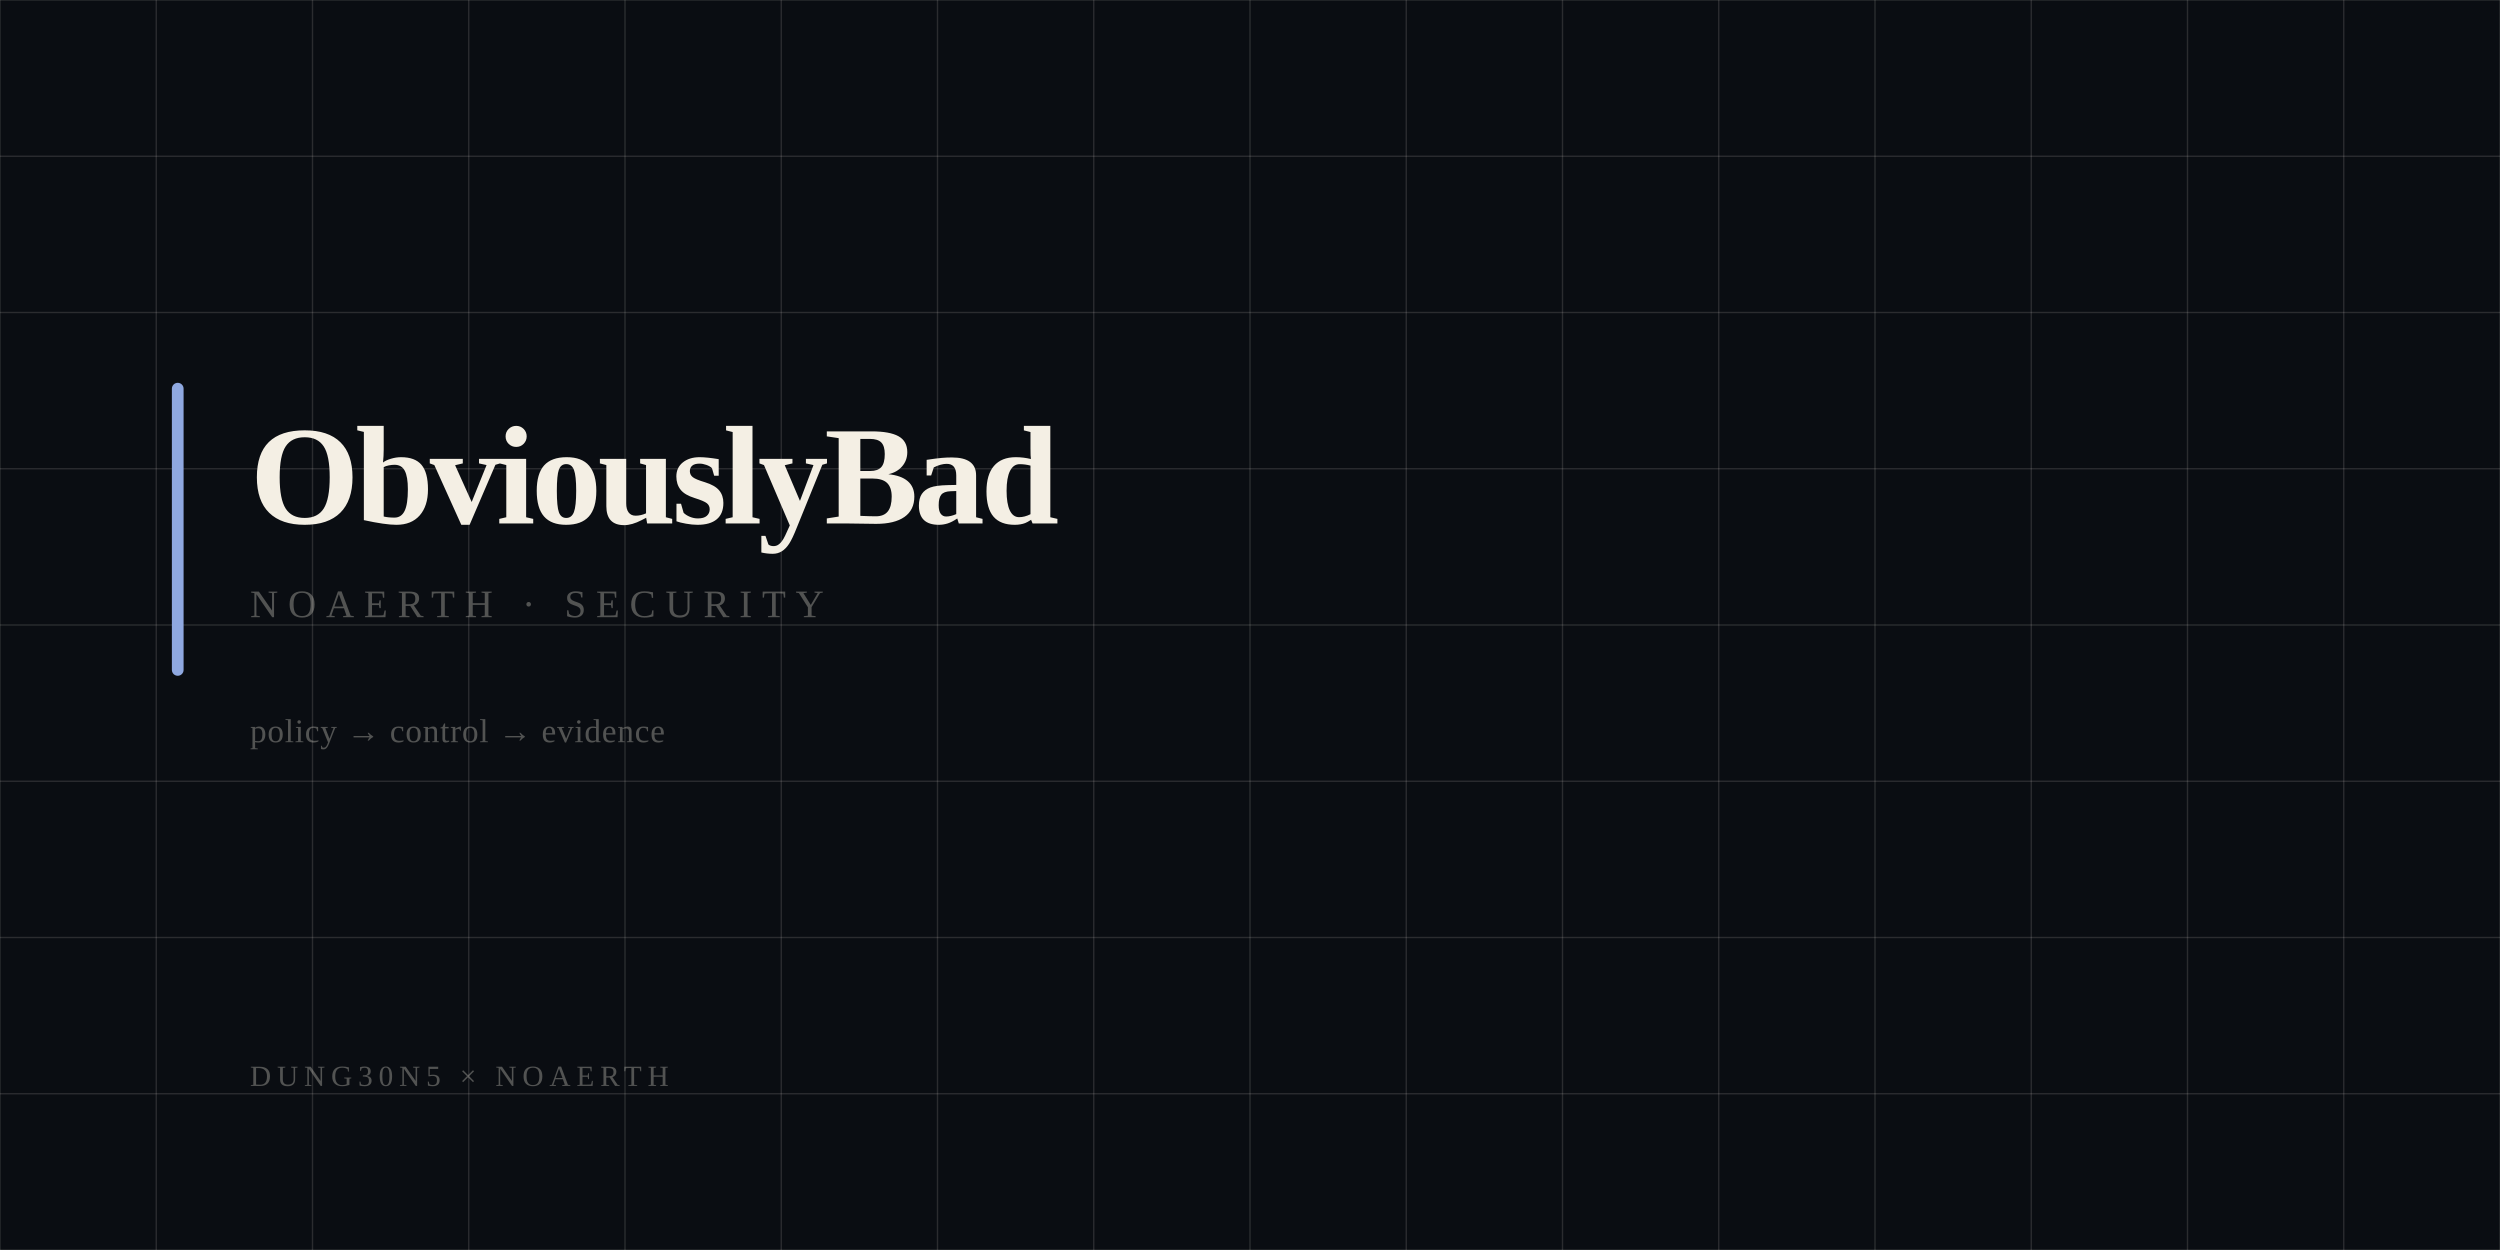
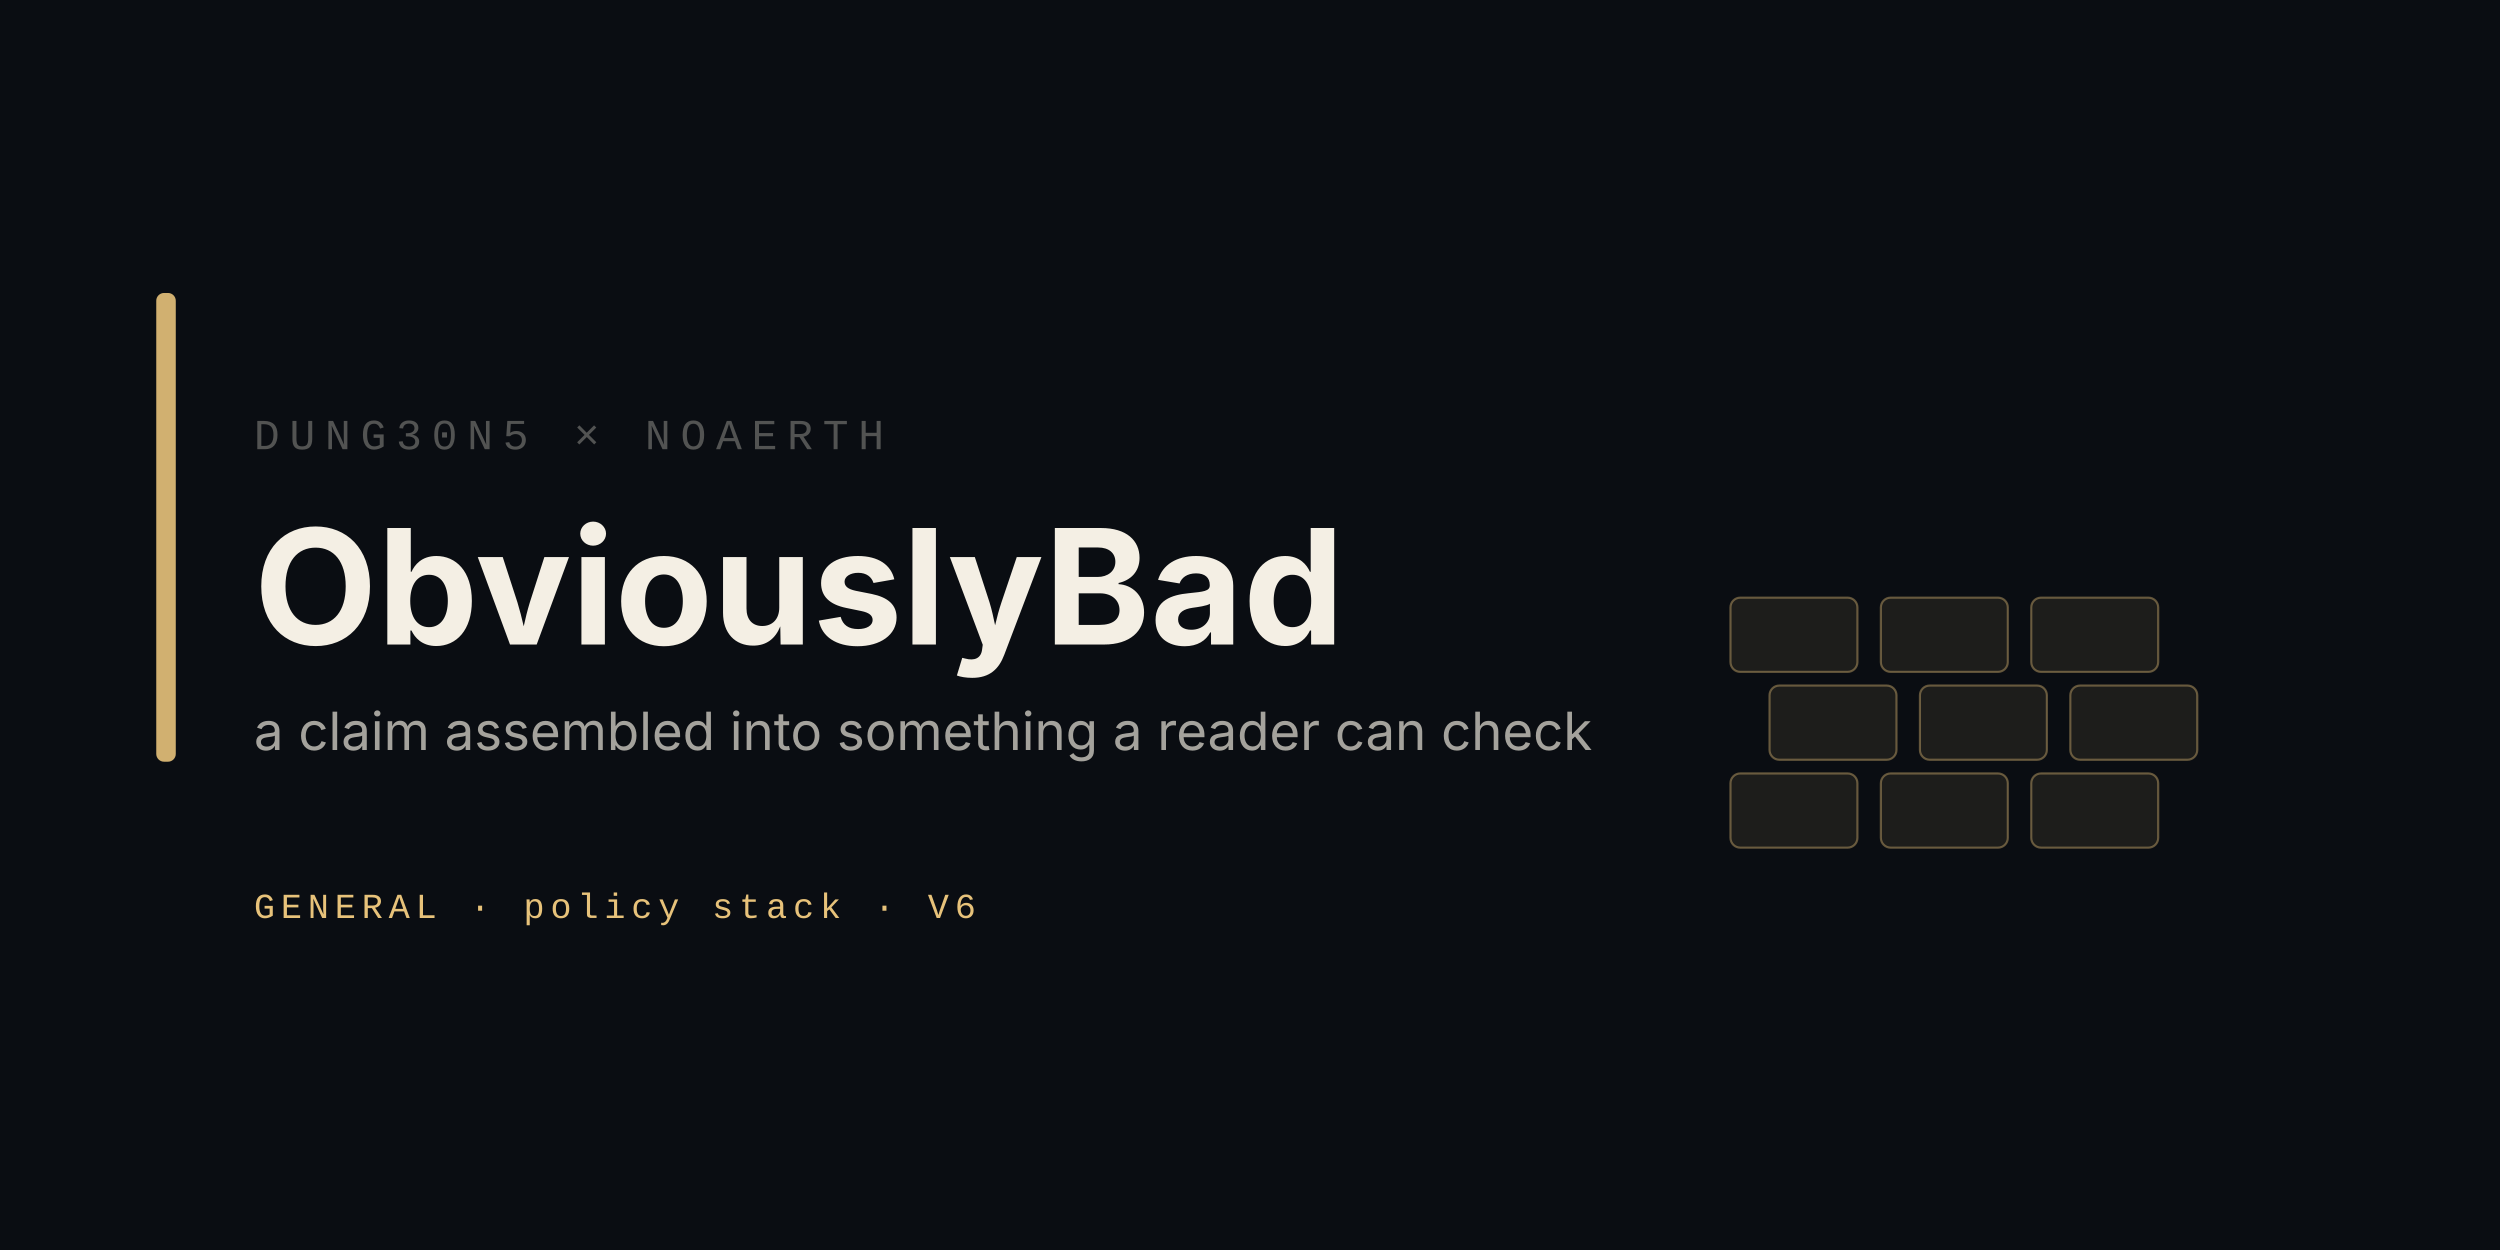
- <svg xmlns="http://www.w3.org/2000/svg" viewBox="0 0 1280 640" width="1280" height="640" role="img" aria-label="ObviouslyBad — NOAERTH project card.">
+ <svg xmlns="http://www.w3.org/2000/svg" viewBox="0 0 1280 640" width="1280" height="640" role="img" aria-label="ObviouslyBad project card">
  <rect width="1280" height="640" fill="#0a0d12" />
-   <line x1="0" y1="0" x2="0" y2="640" stroke="#f4efe424" stroke-width="0.7" />
-   <line x1="80" y1="0" x2="80" y2="640" stroke="#f4efe424" stroke-width="0.7" />
-   <line x1="160" y1="0" x2="160" y2="640" stroke="#f4efe424" stroke-width="0.7" />
-   <line x1="240" y1="0" x2="240" y2="640" stroke="#f4efe424" stroke-width="0.7" />
-   <line x1="320" y1="0" x2="320" y2="640" stroke="#f4efe424" stroke-width="0.7" />
-   <line x1="400" y1="0" x2="400" y2="640" stroke="#f4efe424" stroke-width="0.7" />
-   <line x1="480" y1="0" x2="480" y2="640" stroke="#f4efe424" stroke-width="0.7" />
-   <line x1="560" y1="0" x2="560" y2="640" stroke="#f4efe424" stroke-width="0.7" />
-   <line x1="640" y1="0" x2="640" y2="640" stroke="#f4efe424" stroke-width="0.7" />
-   <line x1="720" y1="0" x2="720" y2="640" stroke="#f4efe424" stroke-width="0.7" />
-   <line x1="800" y1="0" x2="800" y2="640" stroke="#f4efe424" stroke-width="0.7" />
-   <line x1="880" y1="0" x2="880" y2="640" stroke="#f4efe424" stroke-width="0.7" />
-   <line x1="960" y1="0" x2="960" y2="640" stroke="#f4efe424" stroke-width="0.7" />
-   <line x1="1040" y1="0" x2="1040" y2="640" stroke="#f4efe424" stroke-width="0.7" />
-   <line x1="1120" y1="0" x2="1120" y2="640" stroke="#f4efe424" stroke-width="0.7" />
-   <line x1="1200" y1="0" x2="1200" y2="640" stroke="#f4efe424" stroke-width="0.7" />
-   <line x1="1280" y1="0" x2="1280" y2="640" stroke="#f4efe424" stroke-width="0.7" />
-   <line x1="0" y1="0" x2="1280" y2="0" stroke="#f4efe424" stroke-width="0.7" />
-   <line x1="0" y1="80" x2="1280" y2="80" stroke="#f4efe424" stroke-width="0.7" />
-   <line x1="0" y1="160" x2="1280" y2="160" stroke="#f4efe424" stroke-width="0.7" />
-   <line x1="0" y1="240" x2="1280" y2="240" stroke="#f4efe424" stroke-width="0.7" />
-   <line x1="0" y1="320" x2="1280" y2="320" stroke="#f4efe424" stroke-width="0.7" />
-   <line x1="0" y1="400" x2="1280" y2="400" stroke="#f4efe424" stroke-width="0.7" />
-   <line x1="0" y1="480" x2="1280" y2="480" stroke="#f4efe424" stroke-width="0.7" />
-   <line x1="0" y1="560" x2="1280" y2="560" stroke="#f4efe424" stroke-width="0.7" />
-   <line x1="0" y1="640" x2="1280" y2="640" stroke="#f4efe424" stroke-width="0.7" />
-   <rect x="88" y="196" width="6" height="150" rx="3" fill="#8fa8e0" />
-   <text x="128" y="268" fill="#f4efe4" font-size="72" font-weight="680" letter-spacing="-2">ObviouslyBad</text>
-   <text x="128" y="316" fill="#f4efe44f" font-size="20" letter-spacing="5">NOAERTH · SECURITY</text>
-   <text x="128" y="380" fill="#f4efe44f" font-size="17" letter-spacing="0.4">policy → control → evidence</text>
-   <text x="128" y="556" fill="#f4efe44f" font-size="15" letter-spacing="3">DUNG30N5 × NOAERTH</text>
+   <rect x="886" y="396" width="65" height="38" rx="5" fill="#e7c27a" fill-opacity="0.09" stroke="#e7c27a" stroke-width="1.1" stroke-opacity="0.4" />
+   <rect x="963" y="396" width="65" height="38" rx="5" fill="#e7c27a" fill-opacity="0.09" stroke="#e7c27a" stroke-width="1.1" stroke-opacity="0.4" />
+   <rect x="1040" y="396" width="65" height="38" rx="5" fill="#e7c27a" fill-opacity="0.09" stroke="#e7c27a" stroke-width="1.1" stroke-opacity="0.4" />
+   <rect x="906" y="351" width="65" height="38" rx="5" fill="#e7c27a" fill-opacity="0.09" stroke="#e7c27a" stroke-width="1.1" stroke-opacity="0.4" />
+   <rect x="983" y="351" width="65" height="38" rx="5" fill="#e7c27a" fill-opacity="0.09" stroke="#e7c27a" stroke-width="1.1" stroke-opacity="0.4" />
+   <rect x="1060" y="351" width="65" height="38" rx="5" fill="#e7c27a" fill-opacity="0.09" stroke="#e7c27a" stroke-width="1.1" stroke-opacity="0.4" />
+   <rect x="886" y="306" width="65" height="38" rx="5" fill="#e7c27a" fill-opacity="0.09" stroke="#e7c27a" stroke-width="1.1" stroke-opacity="0.4" />
+   <rect x="963" y="306" width="65" height="38" rx="5" fill="#e7c27a" fill-opacity="0.09" stroke="#e7c27a" stroke-width="1.1" stroke-opacity="0.4" />
+   <rect x="1040" y="306" width="65" height="38" rx="5" fill="#e7c27a" fill-opacity="0.09" stroke="#e7c27a" stroke-width="1.1" stroke-opacity="0.4" />
+   <rect x="80" y="150" width="10" height="240" rx="4" fill="#e7c27a" opacity="0.9" />
+   <text x="130" y="230" font-family="ui-monospace, SFMono-Regular, Menlo, Monaco, Consolas, 'Liberation Mono', monospace" font-size="22" letter-spacing="5" fill="#f4efe44f">DUNG30N5 × NOAERTH</text>
+   <text x="130" y="330" font-family="-apple-system, BlinkMacSystemFont, 'Segoe UI', Inter, Helvetica, Arial, sans-serif" font-size="82" font-weight="700" fill="#f4efe4">ObviouslyBad</text>
+   <text x="130" y="384" font-family="-apple-system, BlinkMacSystemFont, 'Segoe UI', Inter, Helvetica, Arial, sans-serif" font-size="27" fill="#f4efe4a8">a claim assembled into something a reader can check</text>
+   <text x="130" y="470" font-family="ui-monospace, SFMono-Regular, Menlo, Monaco, Consolas, 'Liberation Mono', monospace" font-size="18" fill="#e7c27a" letter-spacing="3">GENERAL · policy stack · V6</text>
</svg>
